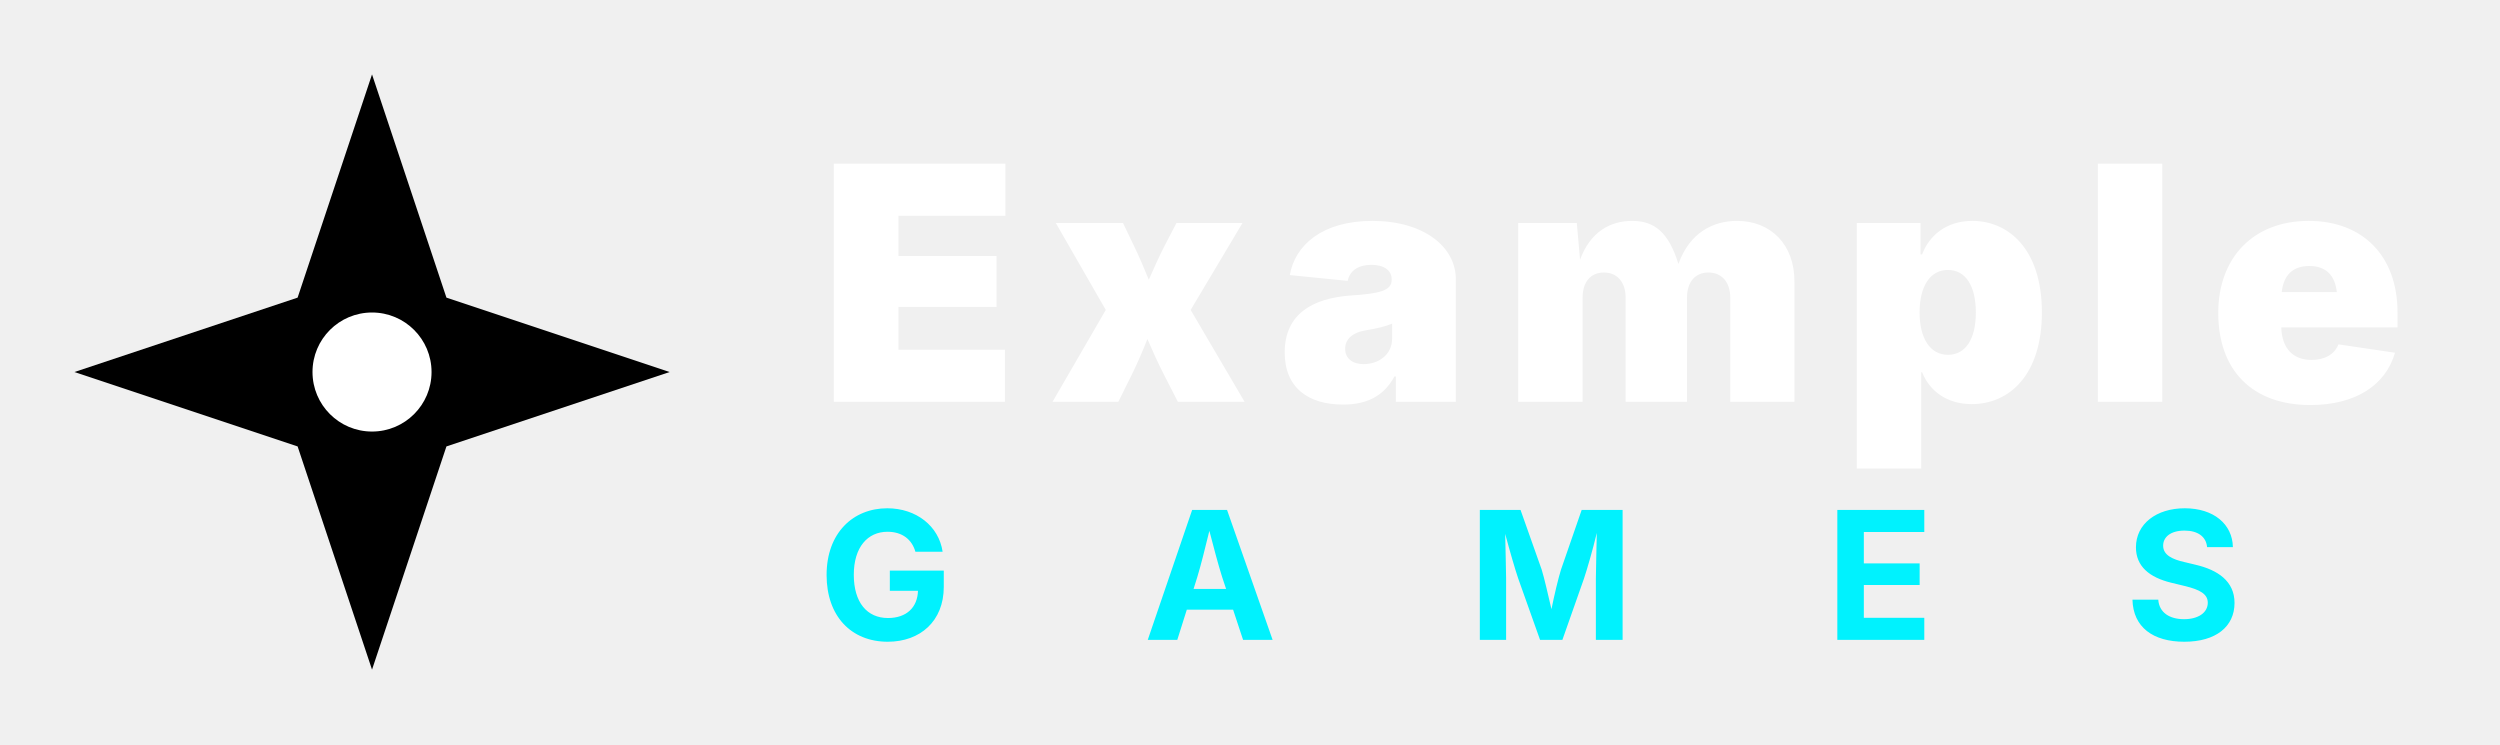
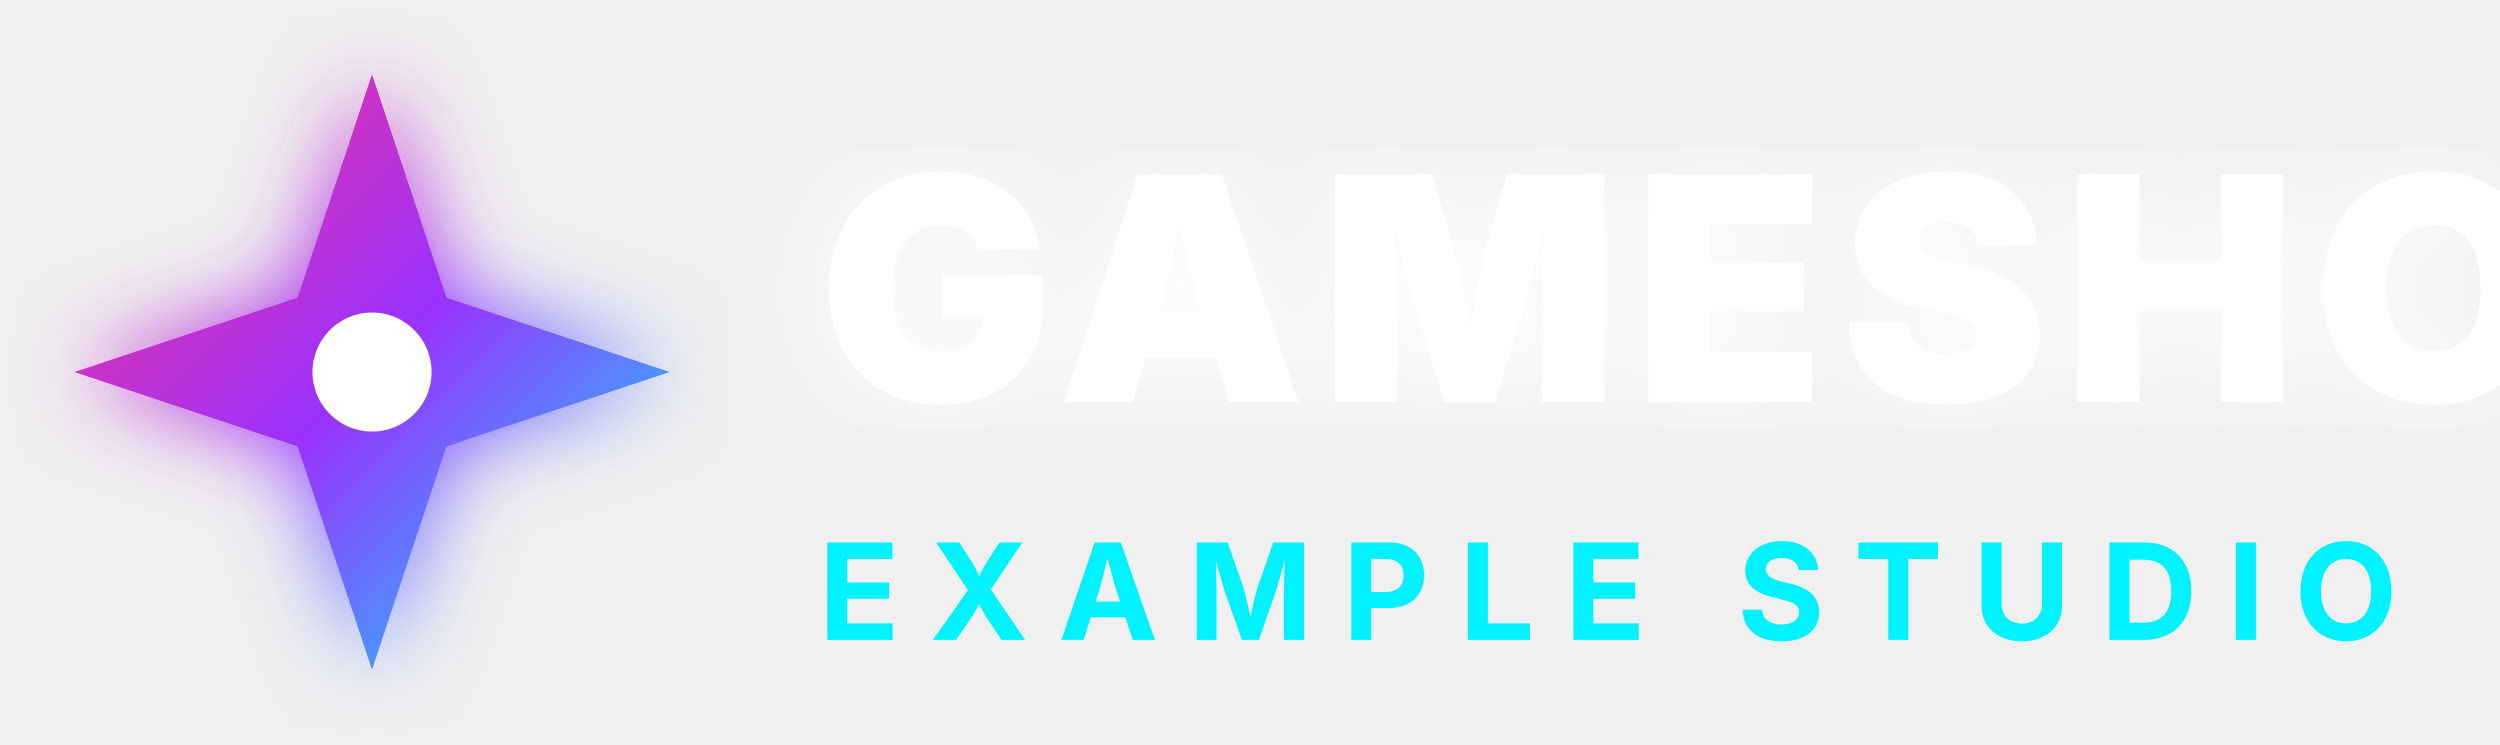
<svg xmlns="http://www.w3.org/2000/svg" viewBox="10 5 168 50" width="168" height="50">
  <defs>
-     <linearGradient id="Example Game StudioGrad" x1="0%" y1="0%" x2="100%" y2="100%">
+     <linearGradient id="exampleGrad" x1="0%" y1="0%" x2="100%" y2="100%">
      <stop offset="0%" stop-color="#ff3388" />
      <stop offset="50%" stop-color="#9933ff" />
      <stop offset="100%" stop-color="#00f2fe" />
    </linearGradient>
-     <filter id="Example Game StudioGlow">
+     <filter id="exampleGlow">
      <feGaussianBlur stdDeviation="3" result="coloredBlur" />
      <feMerge>
        <feMergeNode in="coloredBlur" />
        <feMergeNode in="SourceGraphic" />
      </feMerge>
    </filter>
  </defs>
  <g transform="translate(10, 5)">
-     <path d="M 25 5 L 30 20 L 45 25 L 30 30 L 25 45 L 20 30 L 5 25 L 20 20 Z" fill="url(#Example Game StudioGrad)" filter="url(#Example Game StudioGlow)" />
+     <path d="M 25 5 L 30 20 L 45 25 L 30 30 L 25 45 L 20 30 L 5 25 L 20 20 Z" fill="url(#exampleGrad)" filter="url(#exampleGlow)" />
    <circle cx="25" cy="25" r="4" fill="#ffffff" />
  </g>
-   <text x="65" y="32" font-family="'Inter', system-ui, sans-serif" font-weight="900" font-size="22" fill="#ffffff" letter-spacing="2" filter="url(#Example Game StudioGlow)">Example Game Studio</text>
-   <text x="65" y="48" font-family="'Inter', system-ui, sans-serif" font-weight="700" font-size="12" fill="#00f2fe" letter-spacing="5">G A M E S</text>
+   <text x="65" y="32" font-family="'Inter', system-ui, sans-serif" font-weight="900" font-size="21" fill="#ffffff" letter-spacing="1" filter="url(#exampleGlow)">GAMESHOP</text>
+   <text x="65" y="48" font-family="'Inter', system-ui, sans-serif" font-weight="700" font-size="9" fill="#00f2fe" letter-spacing="2">EXAMPLE STUDIO</text>
</svg>
